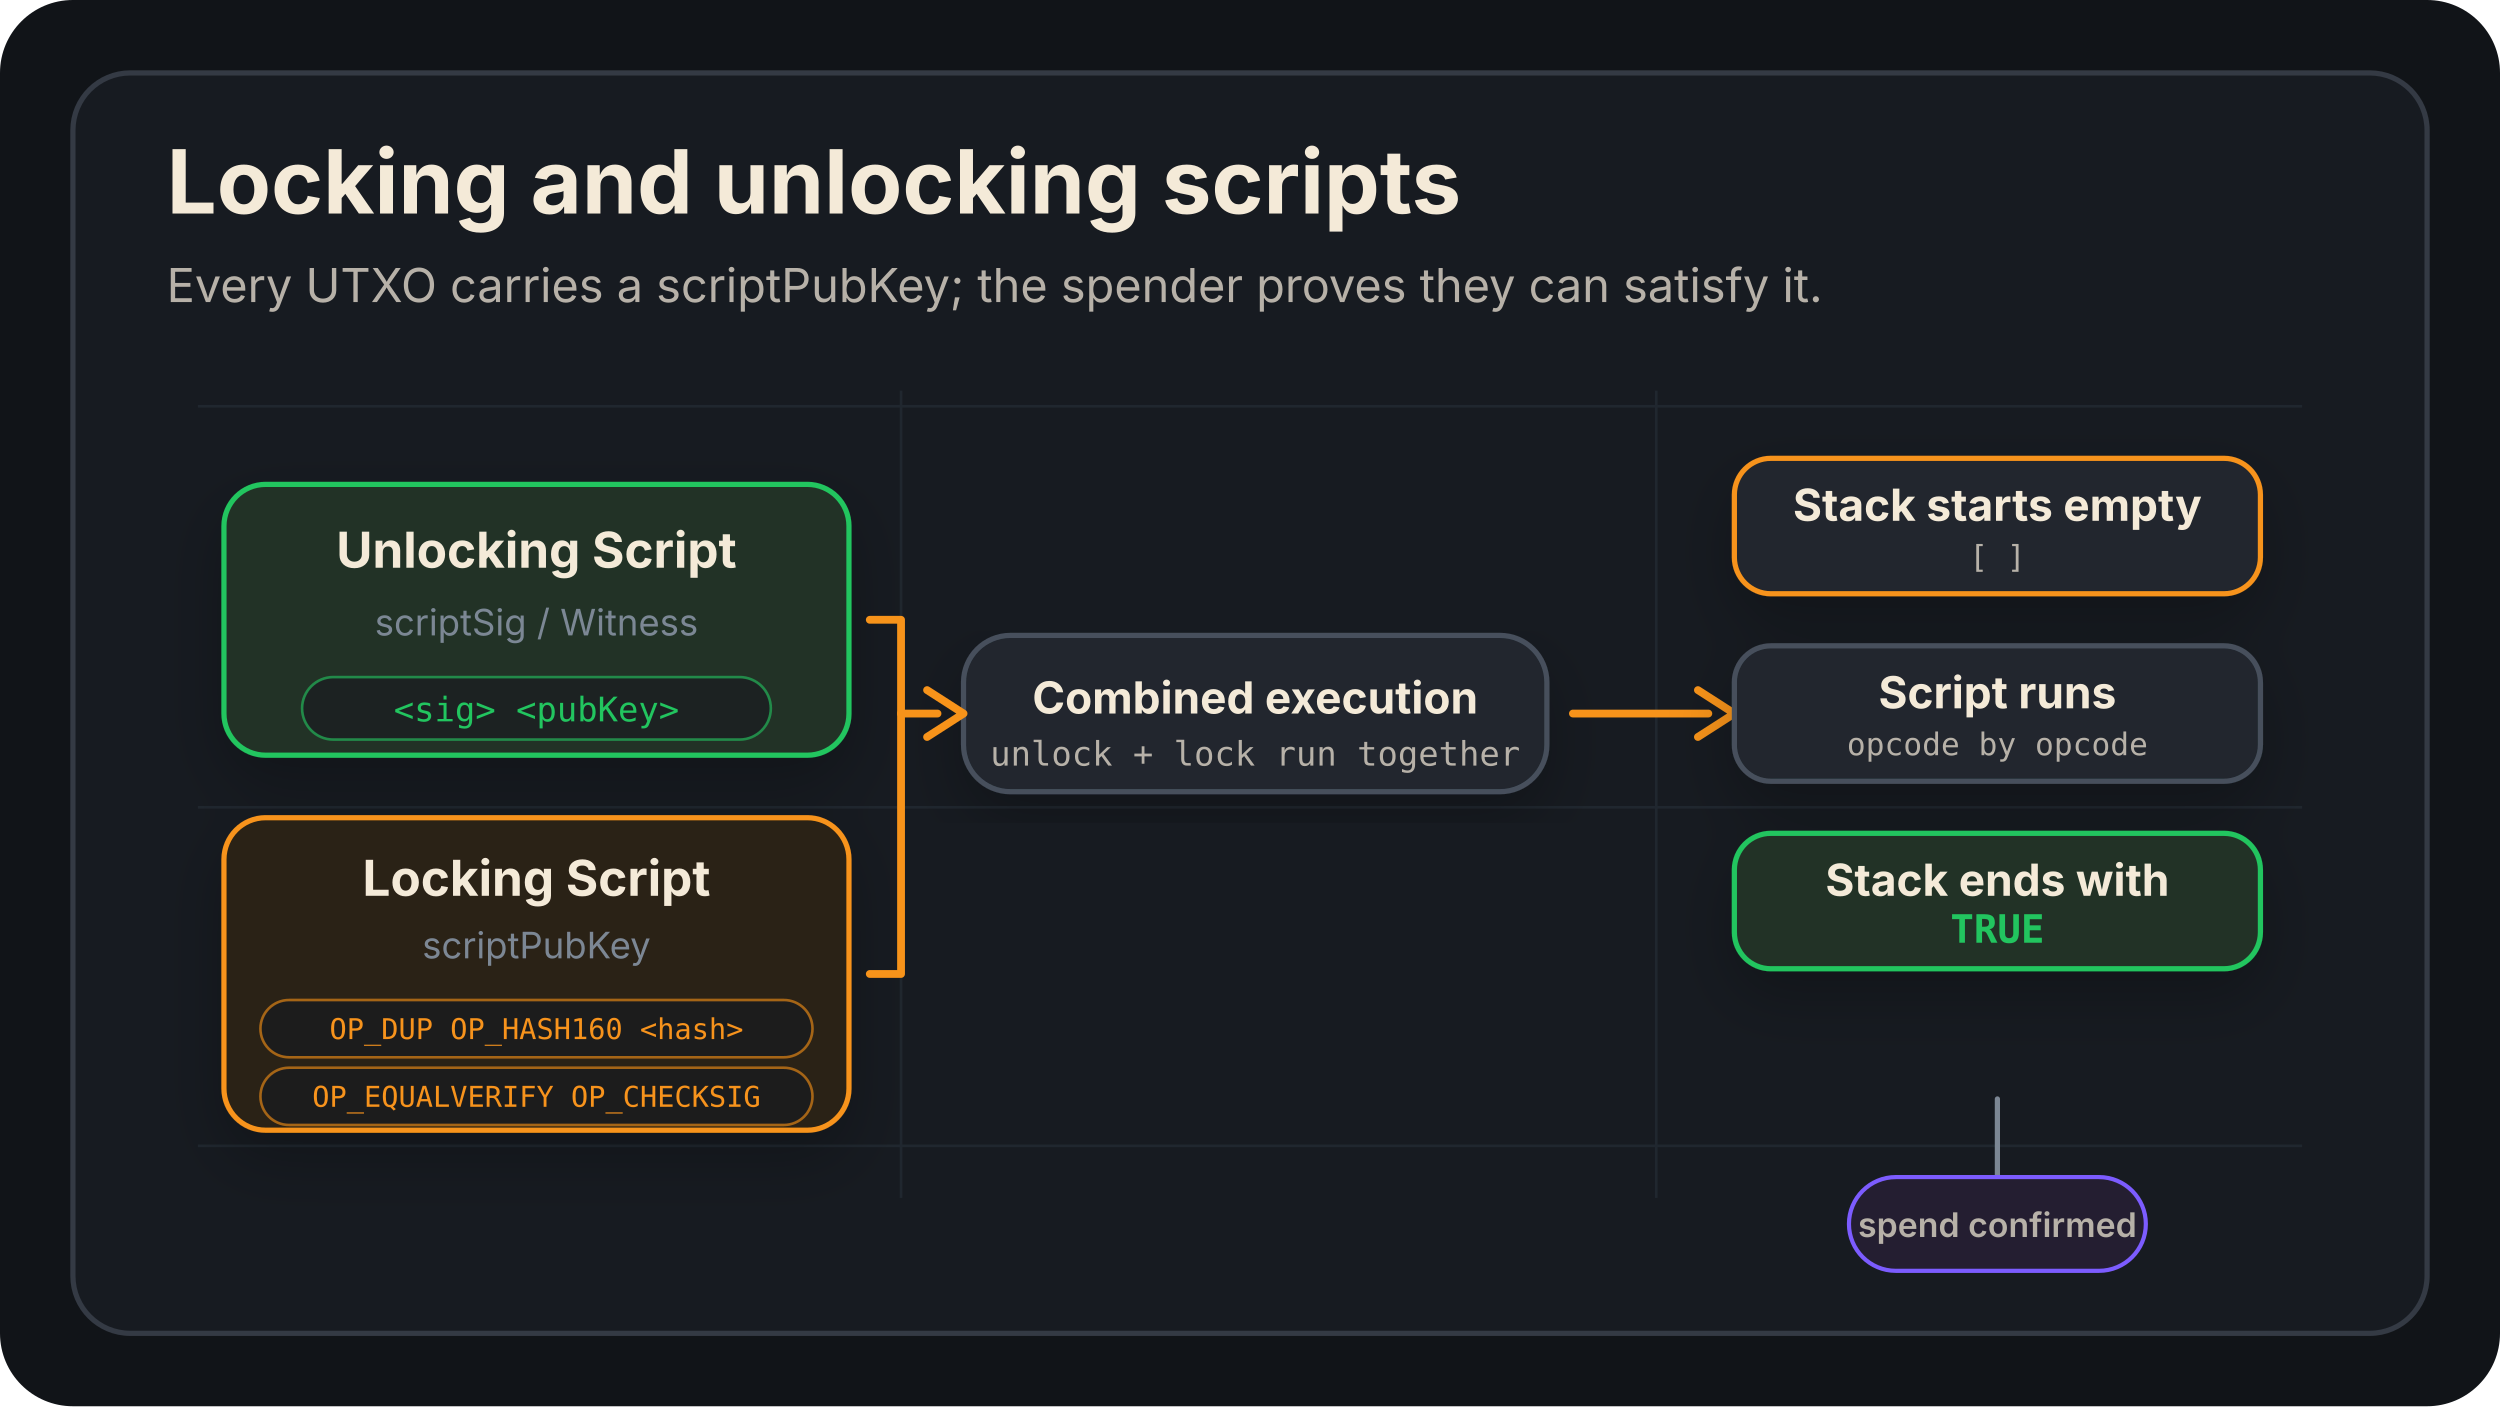
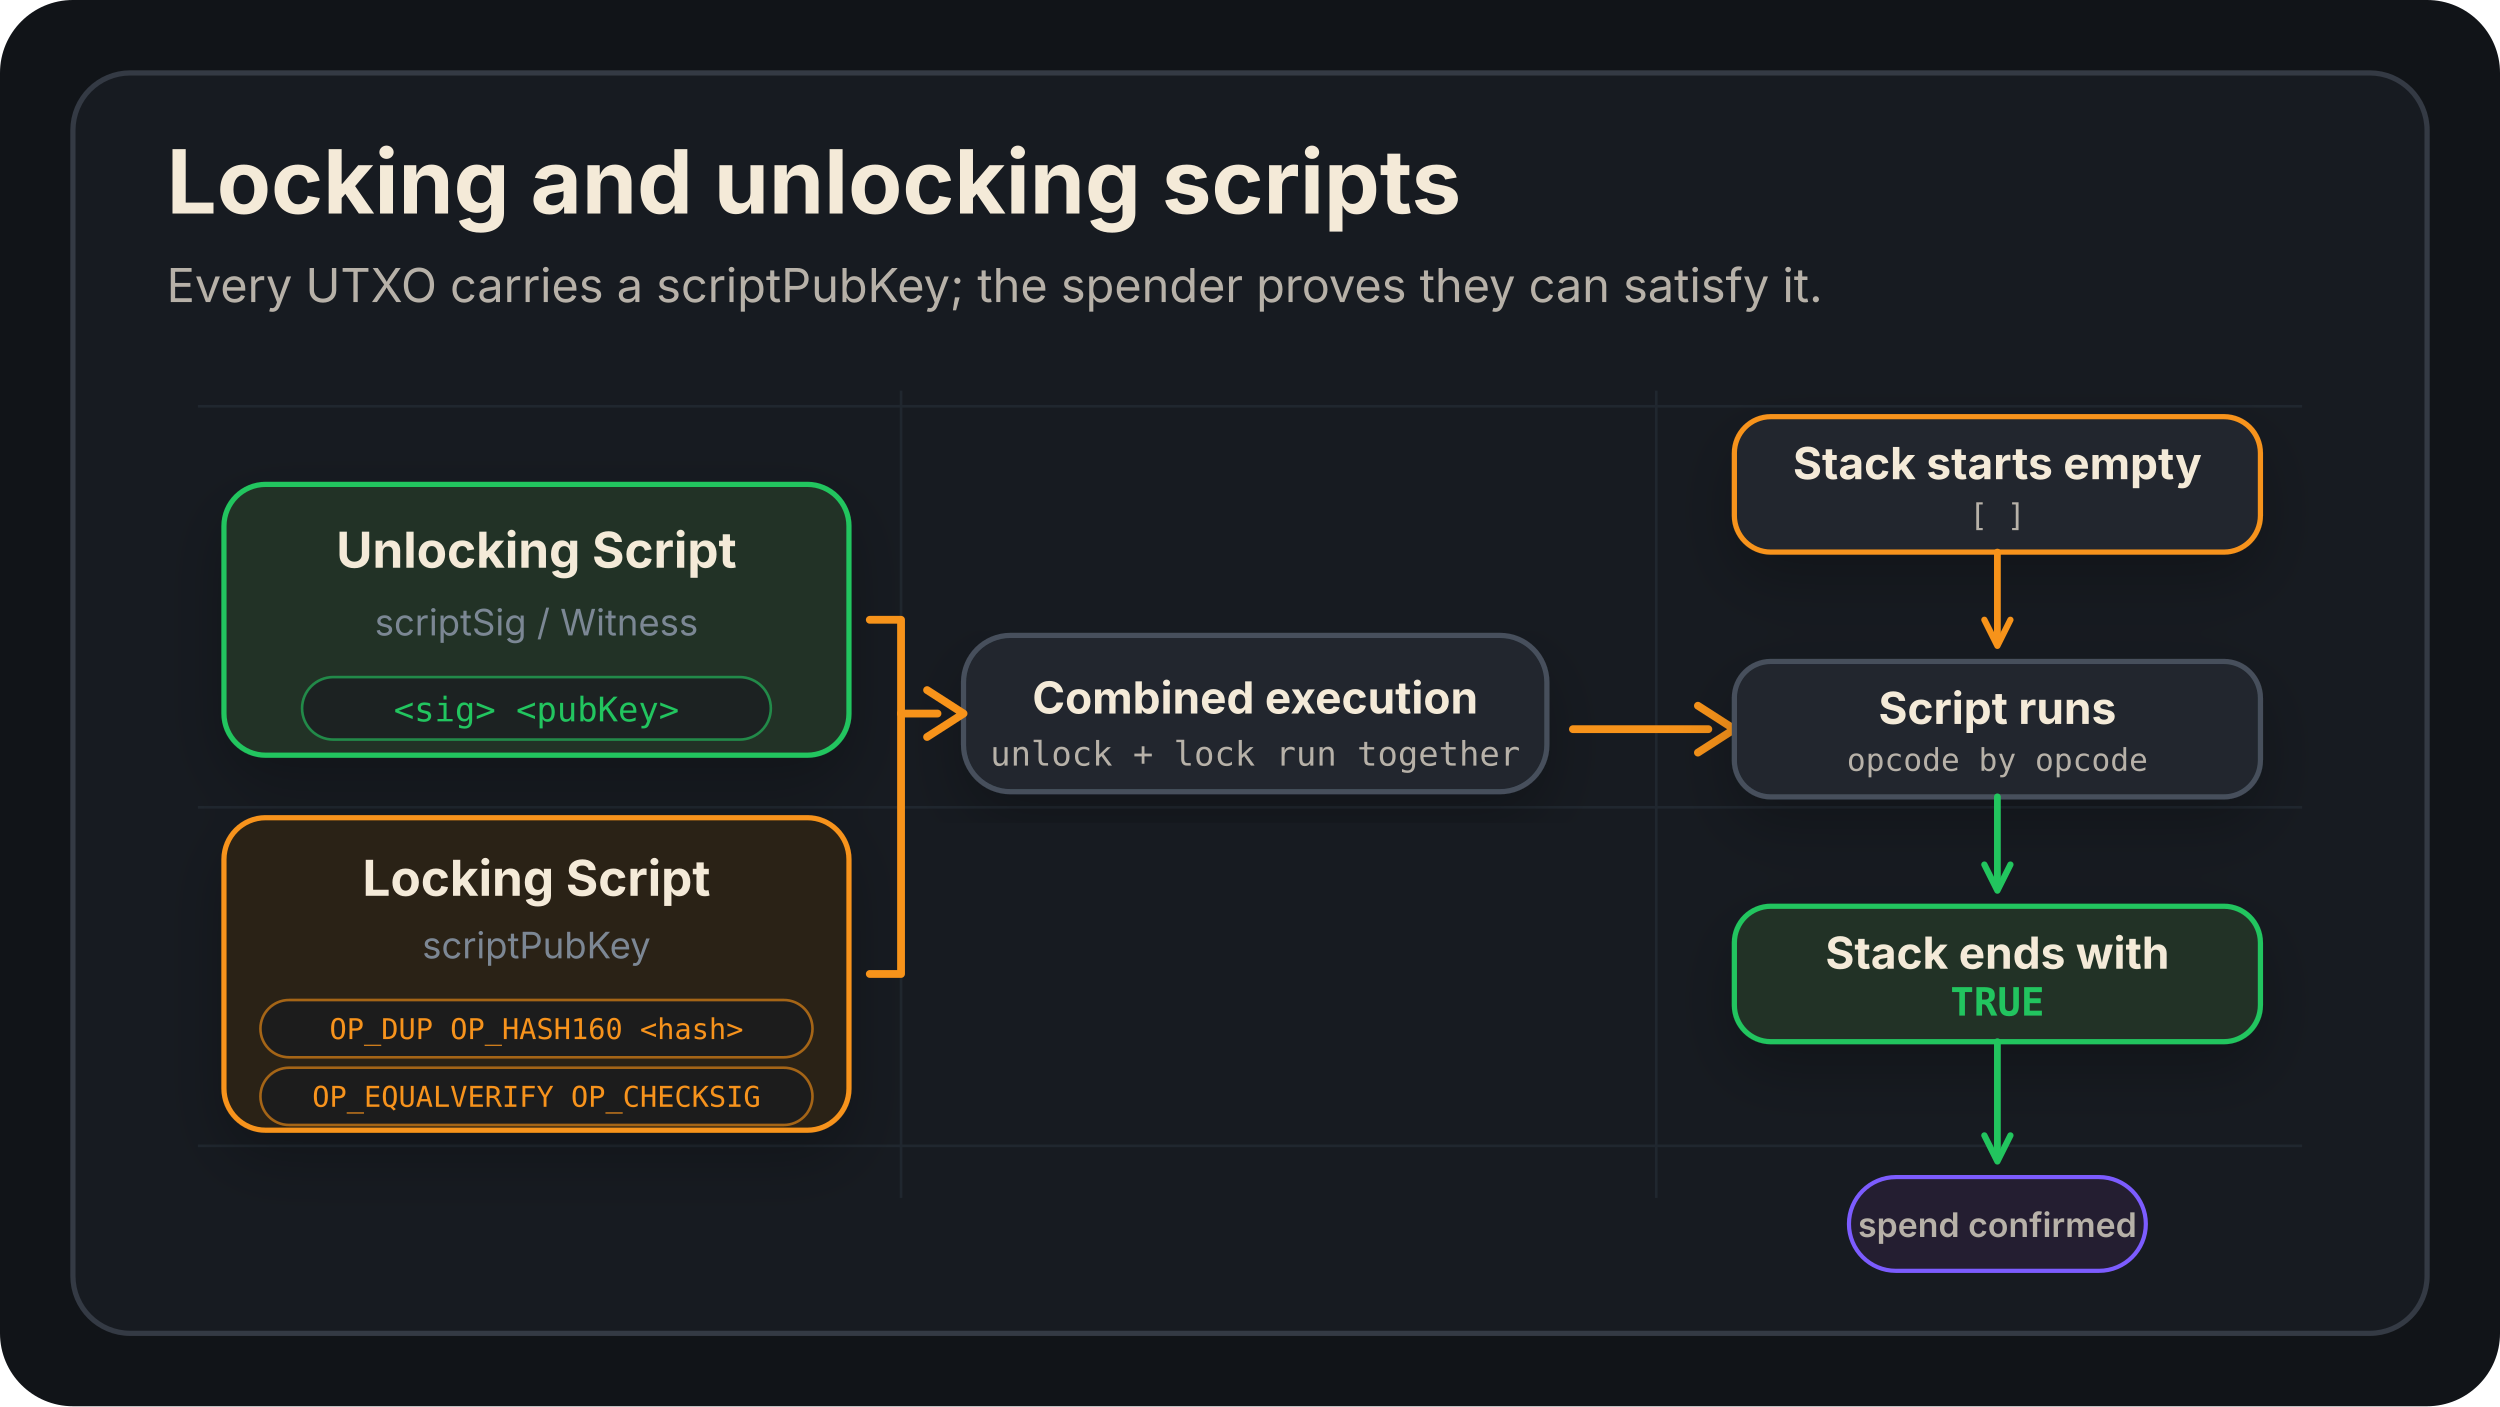
<svg xmlns="http://www.w3.org/2000/svg" width="960" height="540" viewBox="0 0 960 540" fill="none" role="img" aria-labelledby="title desc">
  <defs>
    <marker id="arrow-orange" markerWidth="14" markerHeight="14" refX="10" refY="7" orient="auto" markerUnits="userSpaceOnUse">
      <path d="M2 2L12 7L2 12" fill="none" stroke="#F7931A" stroke-width="2.4" stroke-linecap="round" stroke-linejoin="round" />
    </marker>
    <marker id="arrow-green" markerWidth="14" markerHeight="14" refX="10" refY="7" orient="auto" markerUnits="userSpaceOnUse">
      <path d="M2 2L12 7L2 12" fill="none" stroke="#22C55E" stroke-width="2.4" stroke-linecap="round" stroke-linejoin="round" />
    </marker>
    <filter id="soft" x="-20%" y="-20%" width="140%" height="140%">
      <feDropShadow dx="0" dy="10" stdDeviation="12" flood-color="#000000" flood-opacity="0.24" />
    </filter>
  </defs>
  <rect width="960" height="540" rx="28" fill="#111418" />
  <rect x="28" y="28" width="904" height="484" rx="22" fill="#171B21" stroke="#343A44" stroke-width="2" />
  <text x="64" y="82" fill="#F4EAD8" font-family="Inter, Arial, sans-serif" font-size="34" font-weight="700">Locking and unlocking scripts</text>
  <text x="64" y="116" fill="#B7B1A8" font-family="Inter, Arial, sans-serif" font-size="18">Every UTXO carries a scriptPubKey; the spender proves they can satisfy it.</text>
  <g stroke="#28313B" stroke-width="1" opacity="0.55">
    <path d="M76 156H884" />
    <path d="M76 310H884" />
    <path d="M76 440H884" />
    <path d="M346 150V460" />
    <path d="M636 150V460" />
  </g>
  <g filter="url(#soft)">
    <rect x="86" y="186" width="240" height="104" rx="16" fill="#203327" stroke="#22C55E" stroke-width="2" />
    <text x="206" y="218" text-anchor="middle" fill="#F4EAD8" font-family="Inter, Arial, sans-serif" font-size="19" font-weight="700">Unlocking Script</text>
    <text x="206" y="244" text-anchor="middle" fill="#7C8794" font-family="Inter, Arial, sans-serif" font-size="14">scriptSig / Witness</text>
    <rect x="116" y="260" width="180" height="24" rx="12" fill="#171B21" stroke="#22C55E" stroke-width="1" opacity="0.6" />
    <text x="206" y="277" text-anchor="middle" fill="#22C55E" font-family="JetBrains Mono, monospace" font-size="13">&lt;sig&gt; &lt;pubKey&gt;</text>
    <rect x="86" y="314" width="240" height="120" rx="16" fill="#2A2116" stroke="#F7931A" stroke-width="2" />
    <text x="206" y="344" text-anchor="middle" fill="#F4EAD8" font-family="Inter, Arial, sans-serif" font-size="19" font-weight="700">Locking Script</text>
    <text x="206" y="368" text-anchor="middle" fill="#7C8794" font-family="Inter, Arial, sans-serif" font-size="14">scriptPubKey</text>
    <rect x="100" y="384" width="212" height="22" rx="11" fill="#171B21" stroke="#F7931A" stroke-width="1" opacity="0.6" />
    <text x="206" y="399" text-anchor="middle" fill="#F7931A" font-family="JetBrains Mono, monospace" font-size="11">OP_DUP OP_HASH160 &lt;hash&gt;</text>
    <rect x="100" y="410" width="212" height="22" rx="11" fill="#171B21" stroke="#F7931A" stroke-width="1" opacity="0.6" />
    <text x="206" y="425" text-anchor="middle" fill="#F7931A" font-family="JetBrains Mono, monospace" font-size="11">OP_EQUALVERIFY OP_CHECKSIG</text>
  </g>
  <g filter="url(#soft)">
    <rect x="370" y="244" width="224" height="60" rx="18" fill="#20252D" stroke="#46505C" stroke-width="2" />
    <text x="482" y="274" text-anchor="middle" fill="#F4EAD8" font-family="Inter, Arial, sans-serif" font-size="17" font-weight="700">Combined execution</text>
    <text x="482" y="294" text-anchor="middle" fill="#B7B1A8" font-family="JetBrains Mono, monospace" font-size="13">unlock + lock run together</text>
  </g>
  <path d="M334 238H346V274" stroke="#F7931A" stroke-width="3" stroke-linecap="round" stroke-linejoin="round" />
  <path d="M334 374H346V274" stroke="#F7931A" stroke-width="3" stroke-linecap="round" stroke-linejoin="round" />
  <path d="M346 274H360" stroke="#F7931A" stroke-width="3" stroke-linecap="round" />
  <path d="M356 265L370 274L356 283" fill="none" stroke="#F7931A" stroke-width="3" stroke-linecap="round" stroke-linejoin="round" />
-   <path d="M604 274H656" stroke="#F7931A" stroke-width="3" stroke-linecap="round" />
-   <path d="M652 265L666 274L652 283" fill="none" stroke="#F7931A" stroke-width="3" stroke-linecap="round" stroke-linejoin="round" />
+   <path d="M604 280H656" stroke="#F7931A" stroke-width="3" stroke-linecap="round" />
+   <path d="M652 271L666 280L652 289" fill="none" stroke="#F7931A" stroke-width="3" stroke-linecap="round" stroke-linejoin="round" />
  <g filter="url(#soft)">
-     <rect x="666" y="176" width="202" height="52" rx="14" fill="#20252D" stroke="#F7931A" stroke-width="2" />
-     <text x="767" y="200" text-anchor="middle" fill="#F4EAD8" font-family="Inter, Arial, sans-serif" font-size="17" font-weight="700">Stack starts empty</text>
-     <text x="767" y="218" text-anchor="middle" fill="#B7B1A8" font-family="JetBrains Mono, monospace" font-size="12">[ ]</text>
-     <rect x="666" y="248" width="202" height="52" rx="14" fill="#20252D" stroke="#46505C" stroke-width="2" />
-     <text x="767" y="272" text-anchor="middle" fill="#F4EAD8" font-family="Inter, Arial, sans-serif" font-size="17" font-weight="700">Script runs</text>
-     <text x="767" y="290" text-anchor="middle" fill="#B7B1A8" font-family="JetBrains Mono, monospace" font-size="12">opcode by opcode</text>
-     <rect x="666" y="320" width="202" height="52" rx="14" fill="#203327" stroke="#22C55E" stroke-width="2" />
-     <text x="767" y="344" text-anchor="middle" fill="#F4EAD8" font-family="Inter, Arial, sans-serif" font-size="17" font-weight="700">Stack ends with</text>
-     <text x="767" y="362" text-anchor="middle" fill="#22C55E" font-family="JetBrains Mono, monospace" font-size="15" font-weight="700">TRUE</text>
+     <rect x="666" y="160" width="202" height="52" rx="14" fill="#20252D" stroke="#F7931A" stroke-width="2" />
+     <text x="767" y="184" text-anchor="middle" fill="#F4EAD8" font-family="Inter, Arial, sans-serif" font-size="17" font-weight="700">Stack starts empty</text>
+     <text x="767" y="202" text-anchor="middle" fill="#B7B1A8" font-family="JetBrains Mono, monospace" font-size="12">[ ]</text>
+     <rect x="666" y="254" width="202" height="52" rx="14" fill="#20252D" stroke="#46505C" stroke-width="2" />
+     <text x="767" y="278" text-anchor="middle" fill="#F4EAD8" font-family="Inter, Arial, sans-serif" font-size="17" font-weight="700">Script runs</text>
+     <text x="767" y="296" text-anchor="middle" fill="#B7B1A8" font-family="JetBrains Mono, monospace" font-size="12">opcode by opcode</text>
+     <rect x="666" y="348" width="202" height="52" rx="14" fill="#203327" stroke="#22C55E" stroke-width="2" />
+     <text x="767" y="372" text-anchor="middle" fill="#F4EAD8" font-family="Inter, Arial, sans-serif" font-size="17" font-weight="700">Stack ends with</text>
+     <text x="767" y="390" text-anchor="middle" fill="#22C55E" font-family="JetBrains Mono, monospace" font-size="15" font-weight="700">TRUE</text>
  </g>
-   <path d="M767 422V452" stroke="#7C8794" stroke-width="2" stroke-linecap="round" />
+   <path d="M767 212V246" stroke="#F7931A" stroke-width="2.6" stroke-linecap="round" marker-end="url(#arrow-orange)" />
+   <path d="M767 306V340" stroke="#22C55E" stroke-width="2.6" stroke-linecap="round" marker-end="url(#arrow-green)" />
+   <path d="M767 400V444" stroke="#22C55E" stroke-width="2.6" stroke-linecap="round" marker-end="url(#arrow-green)" />
  <rect x="710" y="452" width="114" height="36" rx="18" fill="#241E31" stroke="#7C5CFF" stroke-width="1.6" />
  <text x="767" y="475" text-anchor="middle" fill="#B7B1A8" font-family="Inter, Arial, sans-serif" font-size="13" font-weight="600">spend confirmed</text>
</svg>
